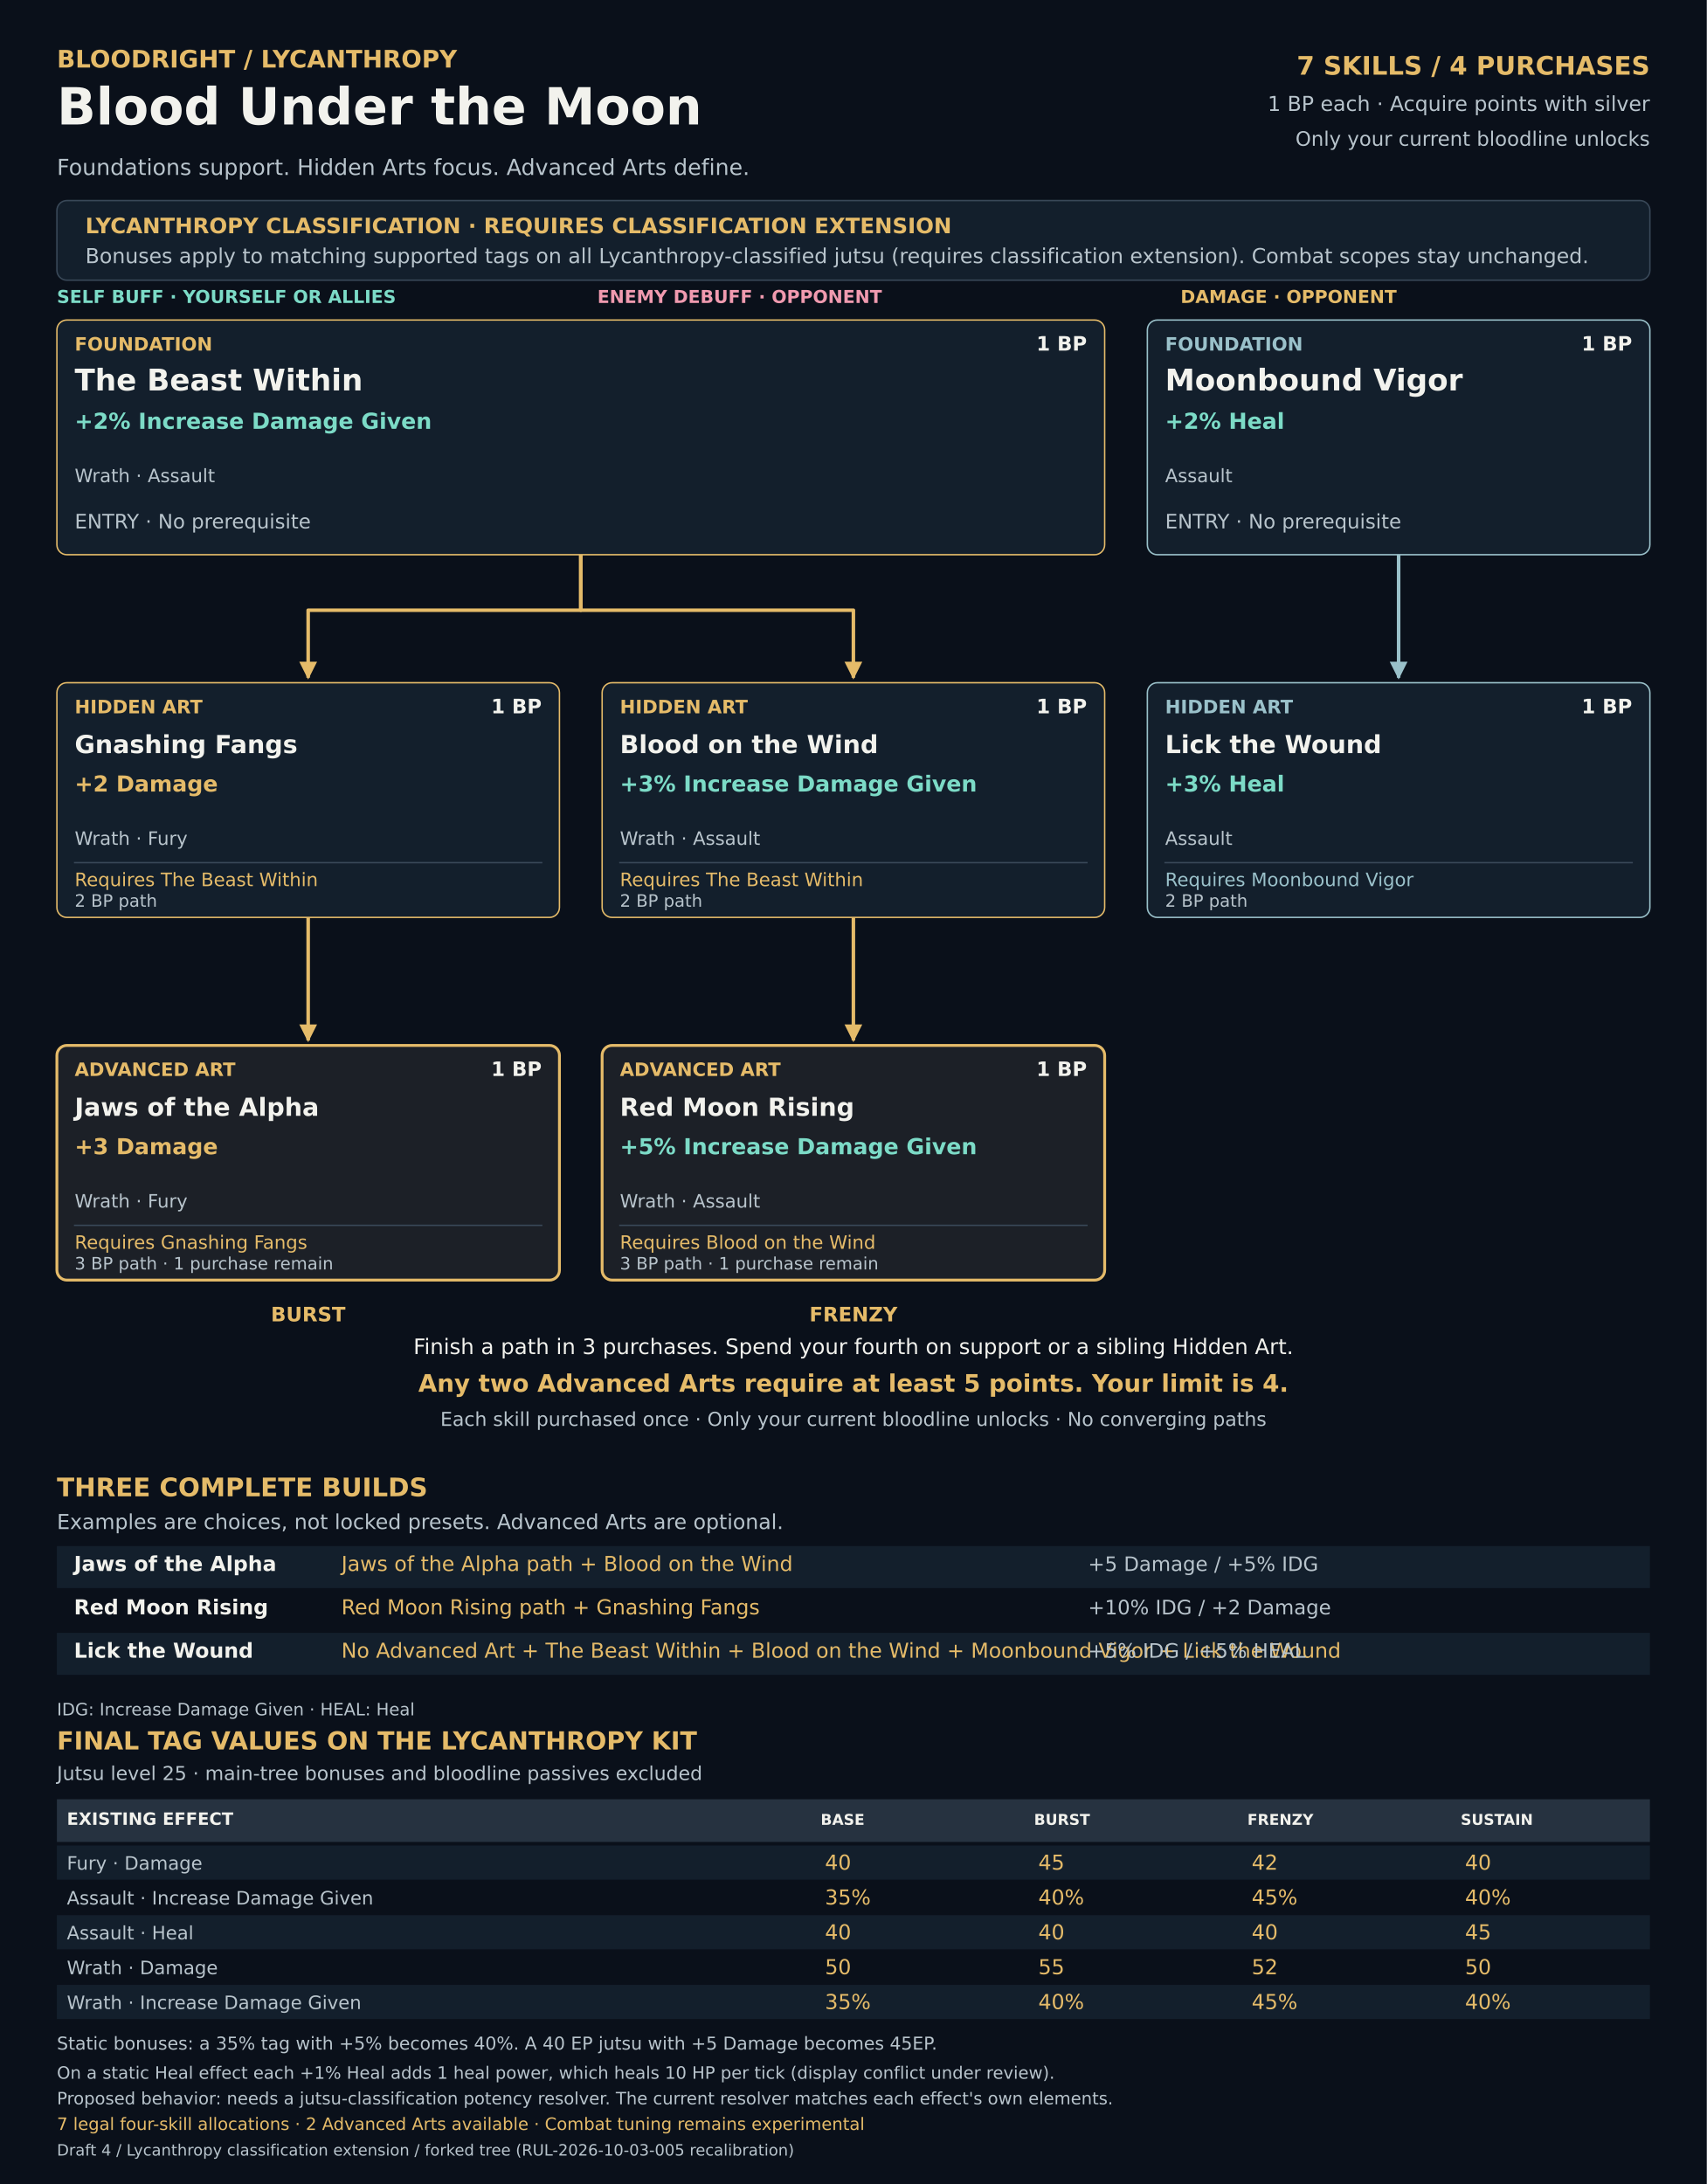
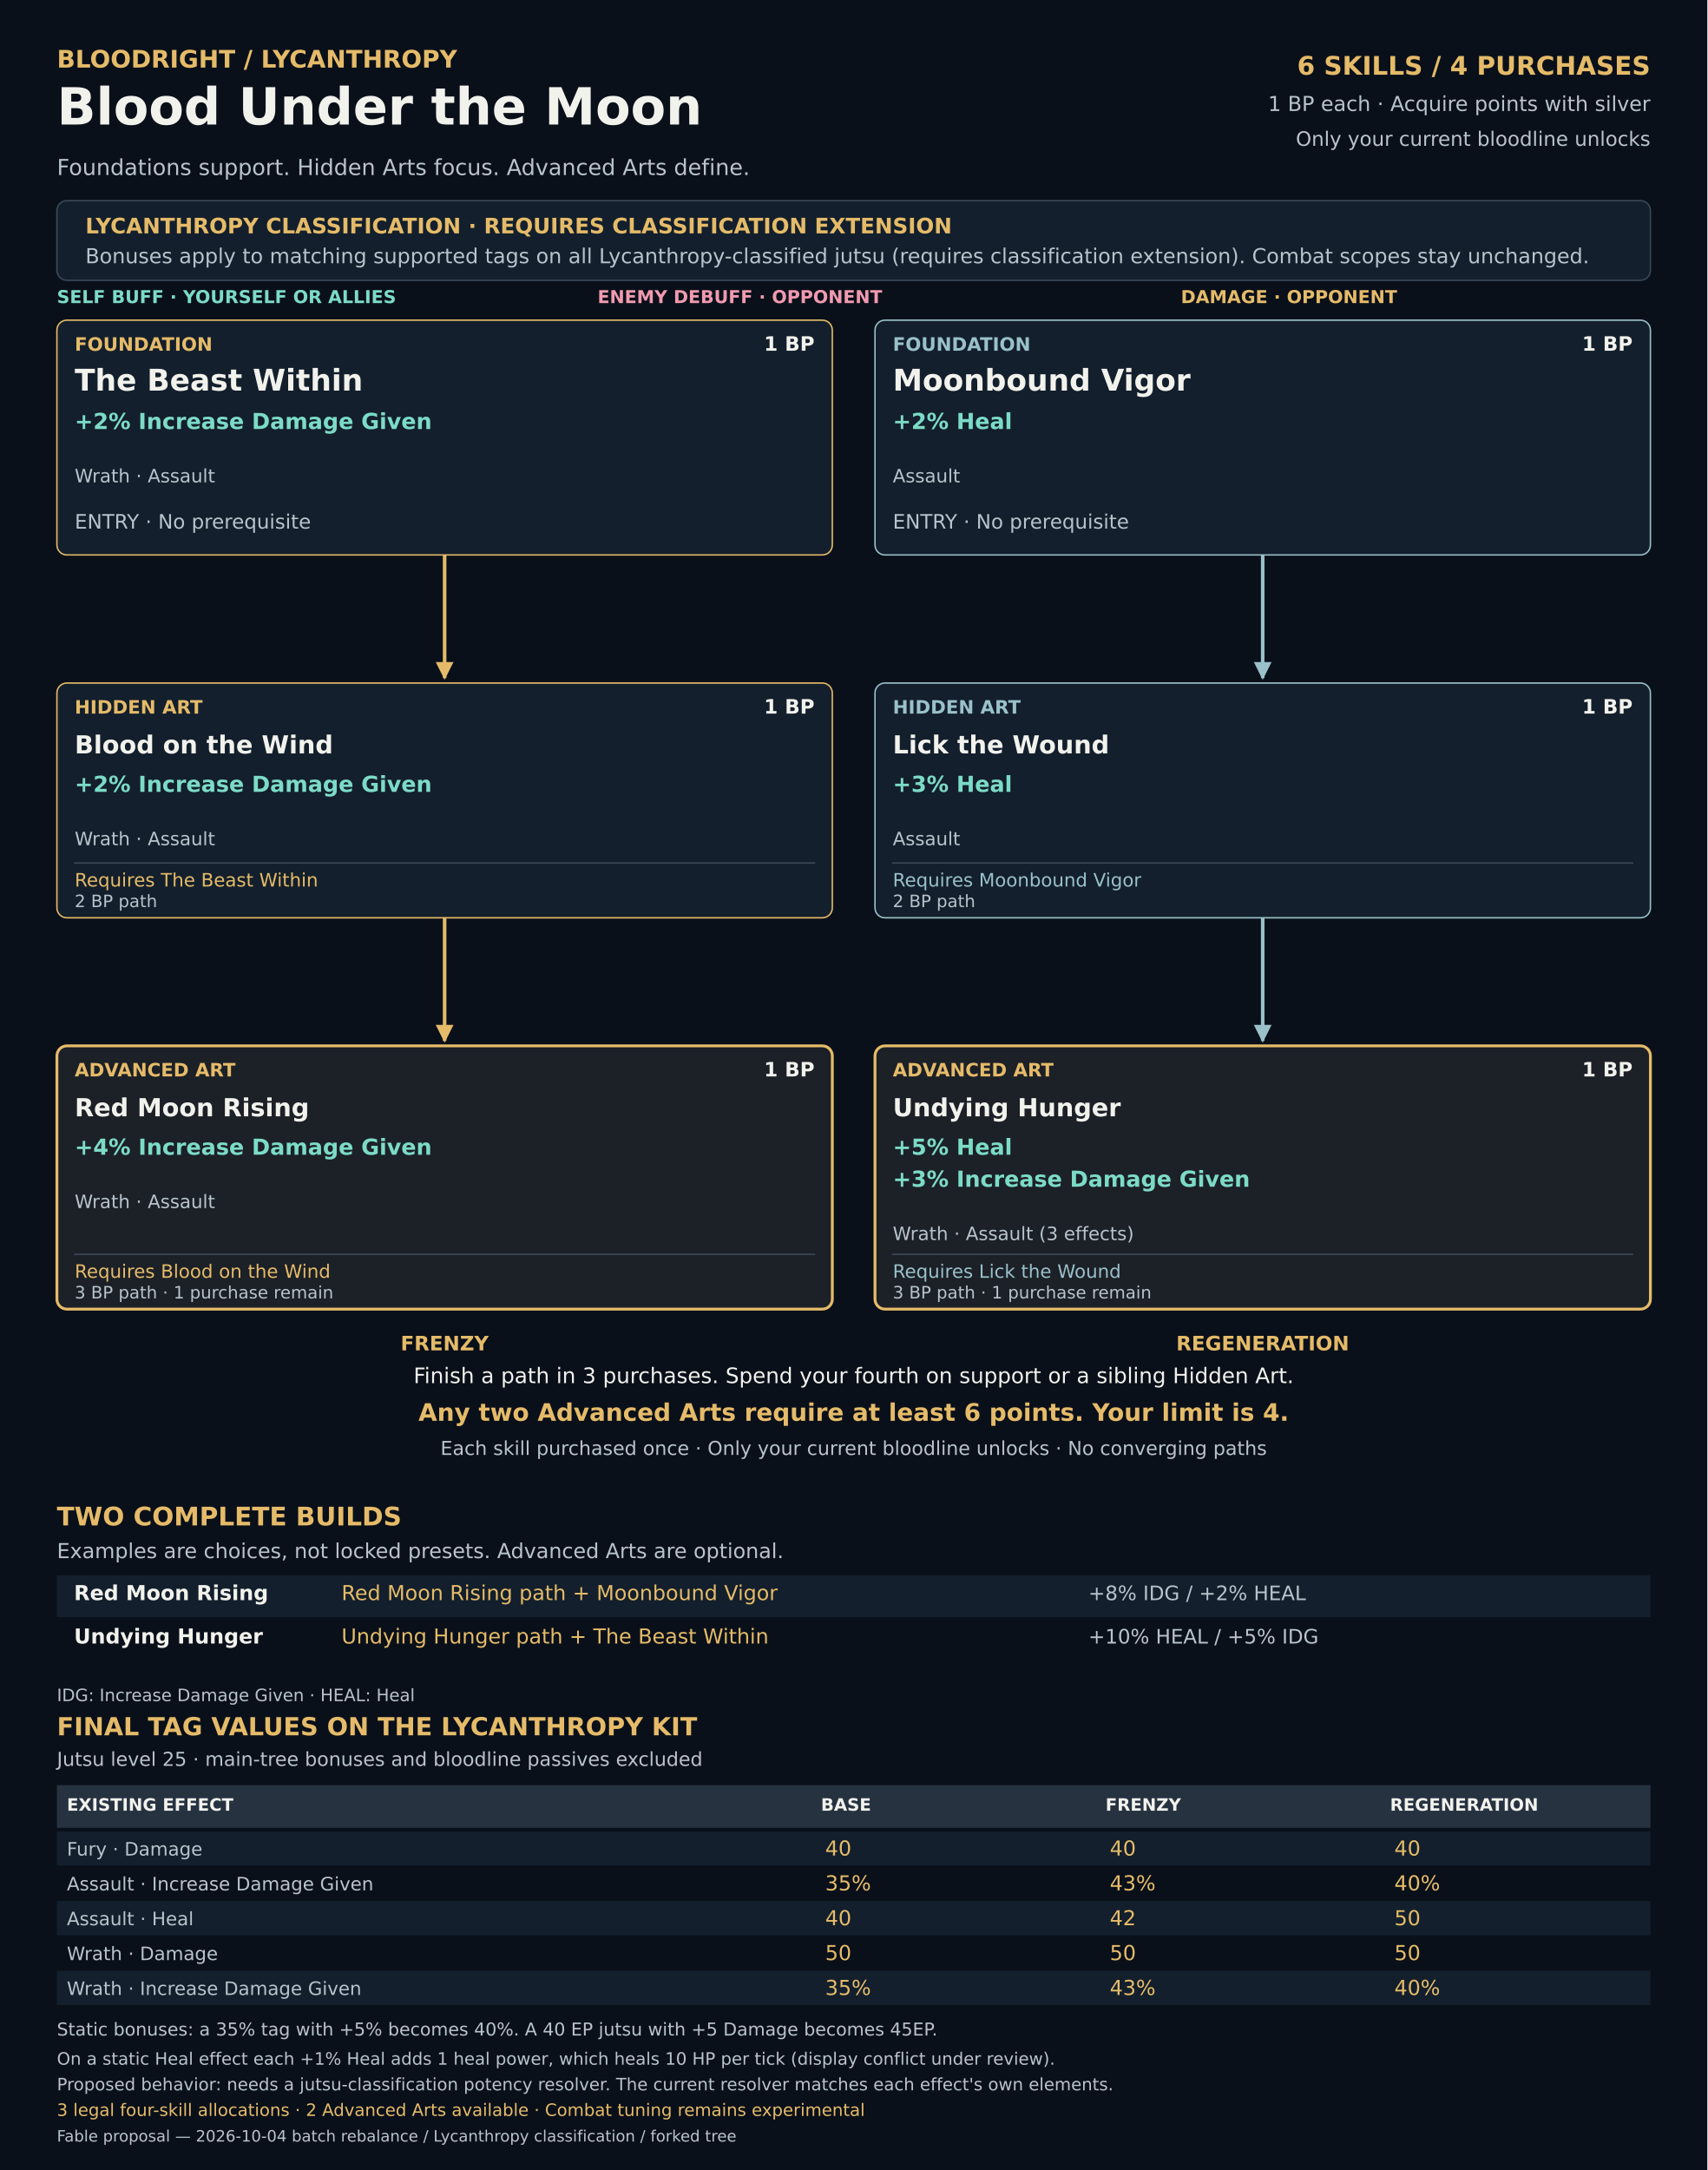
- <svg xmlns="http://www.w3.org/2000/svg" width="2400" height="3071" viewBox="0 0 2400 3071" role="img" aria-labelledby="title desc">
+ <svg xmlns="http://www.w3.org/2000/svg" width="2400" height="3050" viewBox="0 0 2400 3050" role="img" aria-labelledby="title desc">
  <defs>
    <marker id="arrow-0" viewBox="0 0 10 10" refX="9" refY="5" markerWidth="5" markerHeight="5" orient="auto">
      <path d="M0 0L10 5L0 10Z" fill="#e5bb69" />
    </marker>
    <marker id="arrow-1" viewBox="0 0 10 10" refX="9" refY="5" markerWidth="5" markerHeight="5" orient="auto">
      <path d="M0 0L10 5L0 10Z" fill="#9ac1ca" />
    </marker>
    <marker id="arrow-2" viewBox="0 0 10 10" refX="9" refY="5" markerWidth="5" markerHeight="5" orient="auto">
      <path d="M0 0L10 5L0 10Z" fill="#b8d98d" />
    </marker>
    <marker id="arrow-3" viewBox="0 0 10 10" refX="9" refY="5" markerWidth="5" markerHeight="5" orient="auto">
      <path d="M0 0L10 5L0 10Z" fill="#d9a6e0" />
    </marker>
  </defs>
  <g font-family="DejaVu Sans, sans-serif">
-     <rect x="0" y="0" width="2400" height="3071" rx="0" fill="#0a101a" />
+     <rect x="0" y="0" width="2400" height="3050" rx="0" fill="#0a101a" />
    <text x="80" y="95" font-size="34" font-weight="700" fill="#e5bb69" text-anchor="start">BLOODRIGHT / LYCANTHROPY</text>
    <text x="80" y="175" font-size="72" font-weight="700" fill="#f2f2ed" text-anchor="start">Blood Under the Moon</text>
    <text x="80" y="246" font-size="31" font-weight="400" fill="#b8c4cc" text-anchor="start">Foundations support. Hidden Arts focus. Advanced Arts define.</text>
-     <text x="2320" y="105" font-size="36" font-weight="700" fill="#e5bb69" text-anchor="end">7 SKILLS  /  4 PURCHASES</text>
+     <text x="2320" y="105" font-size="36" font-weight="700" fill="#e5bb69" text-anchor="end">6 SKILLS  /  4 PURCHASES</text>
    <text x="2320" y="156" font-size="29" font-weight="400" fill="#b8c4cc" text-anchor="end">1 BP each · Acquire points with silver</text>
    <text x="2320" y="205" font-size="28" font-weight="400" fill="#b8c4cc" text-anchor="end">Only your current bloodline unlocks</text>
    <rect x="80" y="282" width="2240" height="112" rx="14" fill="#131f2c" stroke="#394858" stroke-width="2" />
    <text x="120" y="328" font-size="30" font-weight="700" fill="#e5bb69" text-anchor="start">LYCANTHROPY CLASSIFICATION · REQUIRES CLASSIFICATION EXTENSION</text>
    <text x="120" y="370" font-size="29" font-weight="400" fill="#b8c4cc" text-anchor="start">Bonuses apply to matching supported tags on all Lycanthropy-classified jutsu (requires classification extension). Combat scopes stay unchanged.</text>
    <text x="80" y="426" font-size="25" font-weight="700" fill="#7cdbc7" text-anchor="start">SELF BUFF · YOURSELF OR ALLIES</text>
    <text x="840" y="426" font-size="25" font-weight="700" fill="#f09aaf" text-anchor="start">ENEMY DEBUFF · OPPONENT</text>
    <text x="1660" y="426" font-size="25" font-weight="700" fill="#e5bb69" text-anchor="start">DAMAGE · OPPONENT</text>
-     <path id="edge-02-03" data-from="02" data-to="03" d="M433.333 1290 V1463" fill="none" stroke="#e5bb69" stroke-width="5" stroke-linejoin="round" marker-end="url(#arrow-0)" />
-     <path id="edge-04-05" data-from="04" data-to="05" d="M1200 1290 V1463" fill="none" stroke="#e5bb69" stroke-width="5" stroke-linejoin="round" marker-end="url(#arrow-0)" />
-     <path id="edge-01-02" data-from="01" data-to="02" d="M816.667 780 V858 H433.333 V953" fill="none" stroke="#e5bb69" stroke-width="5" stroke-linejoin="round" marker-end="url(#arrow-0)" />
-     <path id="edge-01-04" data-from="01" data-to="04" d="M816.667 780 V858 H1200 V953" fill="none" stroke="#e5bb69" stroke-width="5" stroke-linejoin="round" marker-end="url(#arrow-0)" />
-     <path id="edge-06-07" data-from="06" data-to="07" d="M1966.67 780 V953" fill="none" stroke="#9ac1ca" stroke-width="5" stroke-linejoin="round" marker-end="url(#arrow-1)" />
+     <path id="edge-04-05" data-from="04" data-to="05" d="M625 1290 V1463" fill="none" stroke="#e5bb69" stroke-width="5" stroke-linejoin="round" marker-end="url(#arrow-0)" />
+     <path id="edge-01-04" data-from="01" data-to="04" d="M625 780 V953" fill="none" stroke="#e5bb69" stroke-width="5" stroke-linejoin="round" marker-end="url(#arrow-0)" />
+     <path id="edge-07-08" data-from="07" data-to="08" d="M1775 1290 V1463" fill="none" stroke="#9ac1ca" stroke-width="5" stroke-linejoin="round" marker-end="url(#arrow-1)" />
+     <path id="edge-06-07" data-from="06" data-to="07" d="M1775 780 V953" fill="none" stroke="#9ac1ca" stroke-width="5" stroke-linejoin="round" marker-end="url(#arrow-1)" />
    <g id="node-01" data-cost="1" data-prerequisites="" data-potency-classification="Lycanthropy">
-       <rect x="80" y="450" width="1473.33" height="330" rx="14" fill="#131f2c" stroke="#e5bb69" stroke-width="2" />
+       <rect x="80" y="450" width="1090" height="330" rx="14" fill="#131f2c" stroke="#e5bb69" stroke-width="2" />
      <text x="105.0" y="493" font-size="26" font-weight="700" fill="#e5bb69" text-anchor="start">FOUNDATION</text>
-       <text x="1528.333" y="493" font-size="28" font-weight="700" fill="#f2f2ed" text-anchor="end">1 BP</text>
+       <text x="1145.0" y="493" font-size="28" font-weight="700" fill="#f2f2ed" text-anchor="end">1 BP</text>
      <text x="105.0" y="549" font-size="42" font-weight="700" fill="#f2f2ed" text-anchor="start">The Beast Within</text>
      <text x="105.0" y="603" font-size="31" font-weight="700" fill="#7cdbc7" text-anchor="start">+2% Increase Damage Given</text>
      <text x="105.0" y="678" font-size="26" font-weight="400" fill="#b8c4cc" text-anchor="start">Wrath · Assault</text>
      <text x="105.0" y="743" font-size="28" font-weight="400" fill="#b8c4cc" text-anchor="start">ENTRY · No prerequisite</text>
    </g>
    <g id="node-06" data-cost="1" data-prerequisites="" data-potency-classification="Lycanthropy">
-       <rect x="1613.33" y="450" width="706.667" height="330" rx="14" fill="#131f2c" stroke="#9ac1ca" stroke-width="2" />
-       <text x="1638.333" y="493" font-size="26" font-weight="700" fill="#9ac1ca" text-anchor="start">FOUNDATION</text>
+       <rect x="1230" y="450" width="1090" height="330" rx="14" fill="#131f2c" stroke="#9ac1ca" stroke-width="2" />
+       <text x="1255.0" y="493" font-size="26" font-weight="700" fill="#9ac1ca" text-anchor="start">FOUNDATION</text>
      <text x="2295.0" y="493" font-size="28" font-weight="700" fill="#f2f2ed" text-anchor="end">1 BP</text>
-       <text x="1638.333" y="549" font-size="42" font-weight="700" fill="#f2f2ed" text-anchor="start">Moonbound Vigor</text>
-       <text x="1638.333" y="603" font-size="31" font-weight="700" fill="#7cdbc7" text-anchor="start">+2% Heal</text>
-       <text x="1638.333" y="678" font-size="26" font-weight="400" fill="#b8c4cc" text-anchor="start">Assault</text>
-       <text x="1638.333" y="743" font-size="28" font-weight="400" fill="#b8c4cc" text-anchor="start">ENTRY · No prerequisite</text>
+       <text x="1255.0" y="549" font-size="42" font-weight="700" fill="#f2f2ed" text-anchor="start">Moonbound Vigor</text>
+       <text x="1255.0" y="603" font-size="31" font-weight="700" fill="#7cdbc7" text-anchor="start">+2% Heal</text>
+       <text x="1255.0" y="678" font-size="26" font-weight="400" fill="#b8c4cc" text-anchor="start">Assault</text>
+       <text x="1255.0" y="743" font-size="28" font-weight="400" fill="#b8c4cc" text-anchor="start">ENTRY · No prerequisite</text>
    </g>
-     <g id="node-02" data-cost="1" data-prerequisites="01" data-potency-classification="Lycanthropy">
-       <rect x="80" y="960" width="706.667" height="330" rx="14" fill="#131f2c" stroke="#e5bb69" stroke-width="2" />
+     <g id="node-04" data-cost="1" data-prerequisites="01" data-potency-classification="Lycanthropy">
+       <rect x="80" y="960" width="1090" height="330" rx="14" fill="#131f2c" stroke="#e5bb69" stroke-width="2" />
      <text x="105.0" y="1003" font-size="26" font-weight="700" fill="#e5bb69" text-anchor="start">HIDDEN ART</text>
-       <text x="761.667" y="1003" font-size="28" font-weight="700" fill="#f2f2ed" text-anchor="end">1 BP</text>
-       <text x="105.0" y="1059" font-size="35" font-weight="700" fill="#f2f2ed" text-anchor="start">Gnashing Fangs</text>
-       <text x="105.0" y="1113" font-size="31" font-weight="700" fill="#e5bb69" text-anchor="start">+2 Damage</text>
-       <text x="105.0" y="1188" font-size="26" font-weight="400" fill="#b8c4cc" text-anchor="start">Wrath · Fury</text>
-       <path d="M104 1213 L762.667 1213" fill="none" stroke="#394858" stroke-width="2" />
+       <text x="1145.0" y="1003" font-size="28" font-weight="700" fill="#f2f2ed" text-anchor="end">1 BP</text>
+       <text x="105.0" y="1059" font-size="35" font-weight="700" fill="#f2f2ed" text-anchor="start">Blood on the Wind</text>
+       <text x="105.0" y="1113" font-size="31" font-weight="700" fill="#7cdbc7" text-anchor="start">+2% Increase Damage Given</text>
+       <text x="105.0" y="1188" font-size="26" font-weight="400" fill="#b8c4cc" text-anchor="start">Wrath · Assault</text>
+       <path d="M104 1213 L1146 1213" fill="none" stroke="#394858" stroke-width="2" />
      <text x="105.0" y="1246" font-size="26" font-weight="400" fill="#e5bb69" text-anchor="start">Requires The Beast Within</text>
      <text x="105.0" y="1275" font-size="24" font-weight="400" fill="#b8c4cc" text-anchor="start">2 BP path</text>
    </g>
-     <g id="node-04" data-cost="1" data-prerequisites="01" data-potency-classification="Lycanthropy">
-       <rect x="846.667" y="960" width="706.667" height="330" rx="14" fill="#131f2c" stroke="#e5bb69" stroke-width="2" />
-       <text x="871.667" y="1003" font-size="26" font-weight="700" fill="#e5bb69" text-anchor="start">HIDDEN ART</text>
-       <text x="1528.333" y="1003" font-size="28" font-weight="700" fill="#f2f2ed" text-anchor="end">1 BP</text>
-       <text x="871.667" y="1059" font-size="35" font-weight="700" fill="#f2f2ed" text-anchor="start">Blood on the Wind</text>
-       <text x="871.667" y="1113" font-size="31" font-weight="700" fill="#7cdbc7" text-anchor="start">+3% Increase Damage Given</text>
-       <text x="871.667" y="1188" font-size="26" font-weight="400" fill="#b8c4cc" text-anchor="start">Wrath · Assault</text>
-       <path d="M870.667 1213 L1529.33 1213" fill="none" stroke="#394858" stroke-width="2" />
-       <text x="871.667" y="1246" font-size="26" font-weight="400" fill="#e5bb69" text-anchor="start">Requires The Beast Within</text>
-       <text x="871.667" y="1275" font-size="24" font-weight="400" fill="#b8c4cc" text-anchor="start">2 BP path</text>
-     </g>
    <g id="node-07" data-cost="1" data-prerequisites="06" data-potency-classification="Lycanthropy">
-       <rect x="1613.33" y="960" width="706.667" height="330" rx="14" fill="#131f2c" stroke="#9ac1ca" stroke-width="2" />
-       <text x="1638.333" y="1003" font-size="26" font-weight="700" fill="#9ac1ca" text-anchor="start">HIDDEN ART</text>
+       <rect x="1230" y="960" width="1090" height="330" rx="14" fill="#131f2c" stroke="#9ac1ca" stroke-width="2" />
+       <text x="1255.0" y="1003" font-size="26" font-weight="700" fill="#9ac1ca" text-anchor="start">HIDDEN ART</text>
      <text x="2295.0" y="1003" font-size="28" font-weight="700" fill="#f2f2ed" text-anchor="end">1 BP</text>
-       <text x="1638.333" y="1059" font-size="35" font-weight="700" fill="#f2f2ed" text-anchor="start">Lick the Wound</text>
-       <text x="1638.333" y="1113" font-size="31" font-weight="700" fill="#7cdbc7" text-anchor="start">+3% Heal</text>
-       <text x="1638.333" y="1188" font-size="26" font-weight="400" fill="#b8c4cc" text-anchor="start">Assault</text>
-       <path d="M1637.33 1213 L2296 1213" fill="none" stroke="#394858" stroke-width="2" />
-       <text x="1638.333" y="1246" font-size="26" font-weight="400" fill="#9ac1ca" text-anchor="start">Requires Moonbound Vigor</text>
-       <text x="1638.333" y="1275" font-size="24" font-weight="400" fill="#b8c4cc" text-anchor="start">2 BP path</text>
-     </g>
-     <g id="node-03" data-cost="1" data-prerequisites="02" data-potency-classification="Lycanthropy">
-       <rect x="80" y="1470" width="706.667" height="330" rx="14" fill="#1c2027" stroke="#e5bb69" stroke-width="4" />
-       <text x="105.0" y="1513" font-size="26" font-weight="700" fill="#e5bb69" text-anchor="start">ADVANCED ART</text>
-       <text x="761.667" y="1513" font-size="28" font-weight="700" fill="#f2f2ed" text-anchor="end">1 BP</text>
-       <text x="105.0" y="1569" font-size="35" font-weight="700" fill="#f2f2ed" text-anchor="start">Jaws of the Alpha</text>
-       <text x="105.0" y="1623" font-size="31" font-weight="700" fill="#e5bb69" text-anchor="start">+3 Damage</text>
-       <text x="105.0" y="1698" font-size="26" font-weight="400" fill="#b8c4cc" text-anchor="start">Wrath · Fury</text>
-       <path d="M104 1723 L762.667 1723" fill="none" stroke="#394858" stroke-width="2" />
-       <text x="105.0" y="1756" font-size="26" font-weight="400" fill="#e5bb69" text-anchor="start">Requires Gnashing Fangs</text>
-       <text x="105.0" y="1785" font-size="24" font-weight="400" fill="#b8c4cc" text-anchor="start">3 BP path · 1 purchase remain</text>
+       <text x="1255.0" y="1059" font-size="35" font-weight="700" fill="#f2f2ed" text-anchor="start">Lick the Wound</text>
+       <text x="1255.0" y="1113" font-size="31" font-weight="700" fill="#7cdbc7" text-anchor="start">+3% Heal</text>
+       <text x="1255.0" y="1188" font-size="26" font-weight="400" fill="#b8c4cc" text-anchor="start">Assault</text>
+       <path d="M1254 1213 L2296 1213" fill="none" stroke="#394858" stroke-width="2" />
+       <text x="1255.0" y="1246" font-size="26" font-weight="400" fill="#9ac1ca" text-anchor="start">Requires Moonbound Vigor</text>
+       <text x="1255.0" y="1275" font-size="24" font-weight="400" fill="#b8c4cc" text-anchor="start">2 BP path</text>
    </g>
    <g id="node-05" data-cost="1" data-prerequisites="04" data-potency-classification="Lycanthropy">
-       <rect x="846.667" y="1470" width="706.667" height="330" rx="14" fill="#1c2027" stroke="#e5bb69" stroke-width="4" />
-       <text x="871.667" y="1513" font-size="26" font-weight="700" fill="#e5bb69" text-anchor="start">ADVANCED ART</text>
-       <text x="1528.333" y="1513" font-size="28" font-weight="700" fill="#f2f2ed" text-anchor="end">1 BP</text>
-       <text x="871.667" y="1569" font-size="35" font-weight="700" fill="#f2f2ed" text-anchor="start">Red Moon Rising</text>
-       <text x="871.667" y="1623" font-size="31" font-weight="700" fill="#7cdbc7" text-anchor="start">+5% Increase Damage Given</text>
-       <text x="871.667" y="1698" font-size="26" font-weight="400" fill="#b8c4cc" text-anchor="start">Wrath · Assault</text>
-       <path d="M870.667 1723 L1529.33 1723" fill="none" stroke="#394858" stroke-width="2" />
-       <text x="871.667" y="1756" font-size="26" font-weight="400" fill="#e5bb69" text-anchor="start">Requires Blood on the Wind</text>
-       <text x="871.667" y="1785" font-size="24" font-weight="400" fill="#b8c4cc" text-anchor="start">3 BP path · 1 purchase remain</text>
+       <rect x="80" y="1470" width="1090" height="370" rx="14" fill="#1c2027" stroke="#e5bb69" stroke-width="4" />
+       <text x="105.0" y="1513" font-size="26" font-weight="700" fill="#e5bb69" text-anchor="start">ADVANCED ART</text>
+       <text x="1145.0" y="1513" font-size="28" font-weight="700" fill="#f2f2ed" text-anchor="end">1 BP</text>
+       <text x="105.0" y="1569" font-size="35" font-weight="700" fill="#f2f2ed" text-anchor="start">Red Moon Rising</text>
+       <text x="105.0" y="1623" font-size="31" font-weight="700" fill="#7cdbc7" text-anchor="start">+4% Increase Damage Given</text>
+       <text x="105.0" y="1698" font-size="26" font-weight="400" fill="#b8c4cc" text-anchor="start">Wrath · Assault</text>
+       <path d="M104 1763 L1146 1763" fill="none" stroke="#394858" stroke-width="2" />
+       <text x="105.0" y="1796" font-size="26" font-weight="400" fill="#e5bb69" text-anchor="start">Requires Blood on the Wind</text>
+       <text x="105.0" y="1825" font-size="24" font-weight="400" fill="#b8c4cc" text-anchor="start">3 BP path · 1 purchase remain</text>
    </g>
-     <text x="433.333" y="1858" font-size="28" font-weight="700" fill="#e5bb69" text-anchor="middle">BURST</text>
-     <text x="1200.0" y="1858" font-size="28" font-weight="700" fill="#e5bb69" text-anchor="middle">FRENZY</text>
-     <text x="1200.0" y="1904" font-size="30" font-weight="400" fill="#f2f2ed" text-anchor="middle">Finish a path in 3 purchases. Spend your fourth on support or a sibling Hidden Art.</text>
-     <text x="1200.0" y="1957" font-size="34" font-weight="700" fill="#e5bb69" text-anchor="middle">Any two Advanced Arts require at least 5 points. Your limit is 4.</text>
-     <text x="1200.0" y="2005" font-size="27" font-weight="400" fill="#b8c4cc" text-anchor="middle">Each skill purchased once · Only your current bloodline unlocks · No converging paths</text>
-     <text x="80" y="2104" font-size="36" font-weight="700" fill="#e5bb69" text-anchor="start">THREE COMPLETE BUILDS</text>
-     <text x="80" y="2150" font-size="29" font-weight="400" fill="#b8c4cc" text-anchor="start">Examples are choices, not locked presets. Advanced Arts are optional.</text>
-     <rect x="80" y="2174" width="2240" height="59" rx="0" fill="#131f2c" />
-     <text x="104" y="2209" font-size="29" font-weight="700" fill="#f2f2ed" text-anchor="start">Jaws of the Alpha</text>
-     <text x="480" y="2209" font-size="29" font-weight="400" fill="#e5bb69" text-anchor="start">Jaws of the Alpha path + Blood on the Wind</text>
-     <text x="1530" y="2209" font-size="28" font-weight="400" fill="#b8c4cc" text-anchor="start">+5 Damage / +5% IDG</text>
-     <rect x="80" y="2235" width="2240" height="59" rx="0" fill="#0a101a" />
-     <text x="104" y="2270" font-size="29" font-weight="700" fill="#f2f2ed" text-anchor="start">Red Moon Rising</text>
-     <text x="480" y="2270" font-size="29" font-weight="400" fill="#e5bb69" text-anchor="start">Red Moon Rising path + Gnashing Fangs</text>
-     <text x="1530" y="2270" font-size="28" font-weight="400" fill="#b8c4cc" text-anchor="start">+10% IDG / +2 Damage</text>
-     <rect x="80" y="2296" width="2240" height="59" rx="0" fill="#131f2c" />
-     <text x="104" y="2331" font-size="29" font-weight="700" fill="#f2f2ed" text-anchor="start">Lick the Wound</text>
-     <text x="480" y="2331" font-size="29" font-weight="400" fill="#e5bb69" text-anchor="start">No Advanced Art + The Beast Within + Blood on the Wind + Moonbound Vigor + Lick the Wound</text>
-     <text x="1530" y="2331" font-size="28" font-weight="400" fill="#b8c4cc" text-anchor="start">+5% IDG / +5% HEAL</text>
-     <text x="80" y="2412" font-size="24" font-weight="400" fill="#b8c4cc" text-anchor="start">IDG: Increase Damage Given · HEAL: Heal</text>
-     <text x="80" y="2460" font-size="35" font-weight="700" fill="#e5bb69" text-anchor="start">FINAL TAG VALUES ON THE LYCANTHROPY KIT</text>
-     <text x="80" y="2503" font-size="27" font-weight="400" fill="#b8c4cc" text-anchor="start">Jutsu level 25 · main-tree bonuses and bloodline passives excluded</text>
-     <rect x="80" y="2530" width="2240" height="60" rx="0" fill="#263240" />
-     <text x="94" y="2566" font-size="24" font-weight="700" fill="#f2f2ed" text-anchor="start">EXISTING EFFECT</text>
-     <text x="1154.0" y="2566" font-size="21" font-weight="700" fill="#f2f2ed" text-anchor="start">BASE</text>
-     <text x="1454.0" y="2566" font-size="21" font-weight="700" fill="#f2f2ed" text-anchor="start">BURST</text>
-     <text x="1754.0" y="2566" font-size="21" font-weight="700" fill="#f2f2ed" text-anchor="start">FRENZY</text>
-     <text x="2054.0" y="2566" font-size="21" font-weight="700" fill="#f2f2ed" text-anchor="start">SUSTAIN</text>
-     <rect x="80" y="2595" width="2240" height="48" rx="0" fill="#131f2c" />
-     <text x="94" y="2629" font-size="26" font-weight="400" fill="#b8c4cc" text-anchor="start">Fury · Damage</text>
-     <text x="1160.0" y="2629" font-size="29" font-weight="400" fill="#e5bb69" text-anchor="start">40</text>
-     <text x="1460.0" y="2629" font-size="29" font-weight="400" fill="#e5bb69" text-anchor="start">45</text>
-     <text x="1760.0" y="2629" font-size="29" font-weight="400" fill="#e5bb69" text-anchor="start">42</text>
-     <text x="2060.0" y="2629" font-size="29" font-weight="400" fill="#e5bb69" text-anchor="start">40</text>
-     <text x="94" y="2678" font-size="26" font-weight="400" fill="#b8c4cc" text-anchor="start">Assault · Increase Damage Given</text>
-     <text x="1160.0" y="2678" font-size="29" font-weight="400" fill="#e5bb69" text-anchor="start">35%</text>
-     <text x="1460.0" y="2678" font-size="29" font-weight="400" fill="#e5bb69" text-anchor="start">40%</text>
-     <text x="1760.0" y="2678" font-size="29" font-weight="400" fill="#e5bb69" text-anchor="start">45%</text>
-     <text x="2060.0" y="2678" font-size="29" font-weight="400" fill="#e5bb69" text-anchor="start">40%</text>
-     <rect x="80" y="2693" width="2240" height="48" rx="0" fill="#131f2c" />
-     <text x="94" y="2727" font-size="26" font-weight="400" fill="#b8c4cc" text-anchor="start">Assault · Heal</text>
-     <text x="1160.0" y="2727" font-size="29" font-weight="400" fill="#e5bb69" text-anchor="start">40</text>
-     <text x="1460.0" y="2727" font-size="29" font-weight="400" fill="#e5bb69" text-anchor="start">40</text>
-     <text x="1760.0" y="2727" font-size="29" font-weight="400" fill="#e5bb69" text-anchor="start">40</text>
-     <text x="2060.0" y="2727" font-size="29" font-weight="400" fill="#e5bb69" text-anchor="start">45</text>
-     <text x="94" y="2776" font-size="26" font-weight="400" fill="#b8c4cc" text-anchor="start">Wrath · Damage</text>
-     <text x="1160.0" y="2776" font-size="29" font-weight="400" fill="#e5bb69" text-anchor="start">50</text>
-     <text x="1460.0" y="2776" font-size="29" font-weight="400" fill="#e5bb69" text-anchor="start">55</text>
-     <text x="1760.0" y="2776" font-size="29" font-weight="400" fill="#e5bb69" text-anchor="start">52</text>
-     <text x="2060.0" y="2776" font-size="29" font-weight="400" fill="#e5bb69" text-anchor="start">50</text>
-     <rect x="80" y="2791" width="2240" height="48" rx="0" fill="#131f2c" />
-     <text x="94" y="2825" font-size="26" font-weight="400" fill="#b8c4cc" text-anchor="start">Wrath · Increase Damage Given</text>
-     <text x="1160.0" y="2825" font-size="29" font-weight="400" fill="#e5bb69" text-anchor="start">35%</text>
-     <text x="1460.0" y="2825" font-size="29" font-weight="400" fill="#e5bb69" text-anchor="start">40%</text>
-     <text x="1760.0" y="2825" font-size="29" font-weight="400" fill="#e5bb69" text-anchor="start">45%</text>
-     <text x="2060.0" y="2825" font-size="29" font-weight="400" fill="#e5bb69" text-anchor="start">40%</text>
-     <text x="80" y="2882" font-size="25" font-weight="400" fill="#b8c4cc" text-anchor="start">Static bonuses: a 35% tag with +5% becomes 40%. A 40 EP jutsu with +5 Damage becomes 45EP.</text>
-     <text x="80" y="2923" font-size="24" font-weight="400" fill="#b8c4cc" text-anchor="start">On a static Heal effect each +1% Heal adds 1 heal power, which heals 10 HP per tick (display conflict under review).</text>
-     <text x="80" y="2959" font-size="24" font-weight="400" fill="#b8c4cc" text-anchor="start">Proposed behavior: needs a jutsu-classification potency resolver. The current resolver matches each effect's own elements.</text>
-     <text x="80" y="2995" font-size="24" font-weight="400" fill="#e5bb69" text-anchor="start">7 legal four-skill allocations · 2 Advanced Arts available · Combat tuning remains experimental</text>
-     <text x="80" y="3031" font-size="22" font-weight="400" fill="#b8c4cc" text-anchor="start">Draft 4 / Lycanthropy classification extension / forked tree (RUL-2026-10-03-005 recalibration)</text>
+     <g id="node-08" data-cost="1" data-prerequisites="07" data-potency-classification="Lycanthropy">
+       <rect x="1230" y="1470" width="1090" height="370" rx="14" fill="#1c2027" stroke="#e5bb69" stroke-width="4" />
+       <text x="1255.0" y="1513" font-size="26" font-weight="700" fill="#e5bb69" text-anchor="start">ADVANCED ART</text>
+       <text x="2295.0" y="1513" font-size="28" font-weight="700" fill="#f2f2ed" text-anchor="end">1 BP</text>
+       <text x="1255.0" y="1569" font-size="35" font-weight="700" fill="#f2f2ed" text-anchor="start">Undying Hunger</text>
+       <text x="1255.0" y="1623" font-size="31" font-weight="700" fill="#7cdbc7" text-anchor="start">+5% Heal</text>
+       <text x="1255.0" y="1668" font-size="31" font-weight="700" fill="#7cdbc7" text-anchor="start">+3% Increase Damage Given</text>
+       <text x="1255.0" y="1743" font-size="26" font-weight="400" fill="#b8c4cc" text-anchor="start">Wrath · Assault (3 effects)</text>
+       <path d="M1254 1763 L2296 1763" fill="none" stroke="#394858" stroke-width="2" />
+       <text x="1255.0" y="1796" font-size="26" font-weight="400" fill="#9ac1ca" text-anchor="start">Requires Lick the Wound</text>
+       <text x="1255.0" y="1825" font-size="24" font-weight="400" fill="#b8c4cc" text-anchor="start">3 BP path · 1 purchase remain</text>
+     </g>
+     <text x="625.0" y="1898" font-size="28" font-weight="700" fill="#e5bb69" text-anchor="middle">FRENZY</text>
+     <text x="1775.0" y="1898" font-size="28" font-weight="700" fill="#e5bb69" text-anchor="middle">REGENERATION</text>
+     <text x="1200.0" y="1944" font-size="30" font-weight="400" fill="#f2f2ed" text-anchor="middle">Finish a path in 3 purchases. Spend your fourth on support or a sibling Hidden Art.</text>
+     <text x="1200.0" y="1997" font-size="34" font-weight="700" fill="#e5bb69" text-anchor="middle">Any two Advanced Arts require at least 6 points. Your limit is 4.</text>
+     <text x="1200.0" y="2045" font-size="27" font-weight="400" fill="#b8c4cc" text-anchor="middle">Each skill purchased once · Only your current bloodline unlocks · No converging paths</text>
+     <text x="80" y="2144" font-size="36" font-weight="700" fill="#e5bb69" text-anchor="start">TWO COMPLETE BUILDS</text>
+     <text x="80" y="2190" font-size="29" font-weight="400" fill="#b8c4cc" text-anchor="start">Examples are choices, not locked presets. Advanced Arts are optional.</text>
+     <rect x="80" y="2214" width="2240" height="59" rx="0" fill="#131f2c" />
+     <text x="104" y="2249" font-size="29" font-weight="700" fill="#f2f2ed" text-anchor="start">Red Moon Rising</text>
+     <text x="480" y="2249" font-size="29" font-weight="400" fill="#e5bb69" text-anchor="start">Red Moon Rising path + Moonbound Vigor</text>
+     <text x="1530" y="2249" font-size="28" font-weight="400" fill="#b8c4cc" text-anchor="start">+8% IDG / +2% HEAL</text>
+     <rect x="80" y="2275" width="2240" height="59" rx="0" fill="#0a101a" />
+     <text x="104" y="2310" font-size="29" font-weight="700" fill="#f2f2ed" text-anchor="start">Undying Hunger</text>
+     <text x="480" y="2310" font-size="29" font-weight="400" fill="#e5bb69" text-anchor="start">Undying Hunger path + The Beast Within</text>
+     <text x="1530" y="2310" font-size="28" font-weight="400" fill="#b8c4cc" text-anchor="start">+10% HEAL / +5% IDG</text>
+     <text x="80" y="2391" font-size="24" font-weight="400" fill="#b8c4cc" text-anchor="start">IDG: Increase Damage Given · HEAL: Heal</text>
+     <text x="80" y="2439" font-size="35" font-weight="700" fill="#e5bb69" text-anchor="start">FINAL TAG VALUES ON THE LYCANTHROPY KIT</text>
+     <text x="80" y="2482" font-size="27" font-weight="400" fill="#b8c4cc" text-anchor="start">Jutsu level 25 · main-tree bonuses and bloodline passives excluded</text>
+     <rect x="80" y="2509" width="2240" height="60" rx="0" fill="#263240" />
+     <text x="94" y="2545" font-size="24" font-weight="700" fill="#f2f2ed" text-anchor="start">EXISTING EFFECT</text>
+     <text x="1154.0" y="2545" font-size="24" font-weight="700" fill="#f2f2ed" text-anchor="start">BASE</text>
+     <text x="1554.0" y="2545" font-size="24" font-weight="700" fill="#f2f2ed" text-anchor="start">FRENZY</text>
+     <text x="1954.0" y="2545" font-size="24" font-weight="700" fill="#f2f2ed" text-anchor="start">REGENERATION</text>
+     <rect x="80" y="2574" width="2240" height="48" rx="0" fill="#131f2c" />
+     <text x="94" y="2608" font-size="26" font-weight="400" fill="#b8c4cc" text-anchor="start">Fury · Damage</text>
+     <text x="1160.0" y="2608" font-size="29" font-weight="400" fill="#e5bb69" text-anchor="start">40</text>
+     <text x="1560.0" y="2608" font-size="29" font-weight="400" fill="#e5bb69" text-anchor="start">40</text>
+     <text x="1960.0" y="2608" font-size="29" font-weight="400" fill="#e5bb69" text-anchor="start">40</text>
+     <text x="94" y="2657" font-size="26" font-weight="400" fill="#b8c4cc" text-anchor="start">Assault · Increase Damage Given</text>
+     <text x="1160.0" y="2657" font-size="29" font-weight="400" fill="#e5bb69" text-anchor="start">35%</text>
+     <text x="1560.0" y="2657" font-size="29" font-weight="400" fill="#e5bb69" text-anchor="start">43%</text>
+     <text x="1960.0" y="2657" font-size="29" font-weight="400" fill="#e5bb69" text-anchor="start">40%</text>
+     <rect x="80" y="2672" width="2240" height="48" rx="0" fill="#131f2c" />
+     <text x="94" y="2706" font-size="26" font-weight="400" fill="#b8c4cc" text-anchor="start">Assault · Heal</text>
+     <text x="1160.0" y="2706" font-size="29" font-weight="400" fill="#e5bb69" text-anchor="start">40</text>
+     <text x="1560.0" y="2706" font-size="29" font-weight="400" fill="#e5bb69" text-anchor="start">42</text>
+     <text x="1960.0" y="2706" font-size="29" font-weight="400" fill="#e5bb69" text-anchor="start">50</text>
+     <text x="94" y="2755" font-size="26" font-weight="400" fill="#b8c4cc" text-anchor="start">Wrath · Damage</text>
+     <text x="1160.0" y="2755" font-size="29" font-weight="400" fill="#e5bb69" text-anchor="start">50</text>
+     <text x="1560.0" y="2755" font-size="29" font-weight="400" fill="#e5bb69" text-anchor="start">50</text>
+     <text x="1960.0" y="2755" font-size="29" font-weight="400" fill="#e5bb69" text-anchor="start">50</text>
+     <rect x="80" y="2770" width="2240" height="48" rx="0" fill="#131f2c" />
+     <text x="94" y="2804" font-size="26" font-weight="400" fill="#b8c4cc" text-anchor="start">Wrath · Increase Damage Given</text>
+     <text x="1160.0" y="2804" font-size="29" font-weight="400" fill="#e5bb69" text-anchor="start">35%</text>
+     <text x="1560.0" y="2804" font-size="29" font-weight="400" fill="#e5bb69" text-anchor="start">43%</text>
+     <text x="1960.0" y="2804" font-size="29" font-weight="400" fill="#e5bb69" text-anchor="start">40%</text>
+     <text x="80" y="2861" font-size="25" font-weight="400" fill="#b8c4cc" text-anchor="start">Static bonuses: a 35% tag with +5% becomes 40%. A 40 EP jutsu with +5 Damage becomes 45EP.</text>
+     <text x="80" y="2902" font-size="24" font-weight="400" fill="#b8c4cc" text-anchor="start">On a static Heal effect each +1% Heal adds 1 heal power, which heals 10 HP per tick (display conflict under review).</text>
+     <text x="80" y="2938" font-size="24" font-weight="400" fill="#b8c4cc" text-anchor="start">Proposed behavior: needs a jutsu-classification potency resolver. The current resolver matches each effect's own elements.</text>
+     <text x="80" y="2974" font-size="24" font-weight="400" fill="#e5bb69" text-anchor="start">3 legal four-skill allocations · 2 Advanced Arts available · Combat tuning remains experimental</text>
+     <text x="80" y="3010" font-size="22" font-weight="400" fill="#b8c4cc" text-anchor="start">Fable proposal — 2026-10-04 batch rebalance / Lycanthropy classification / forked tree</text>
  </g>
</svg>
